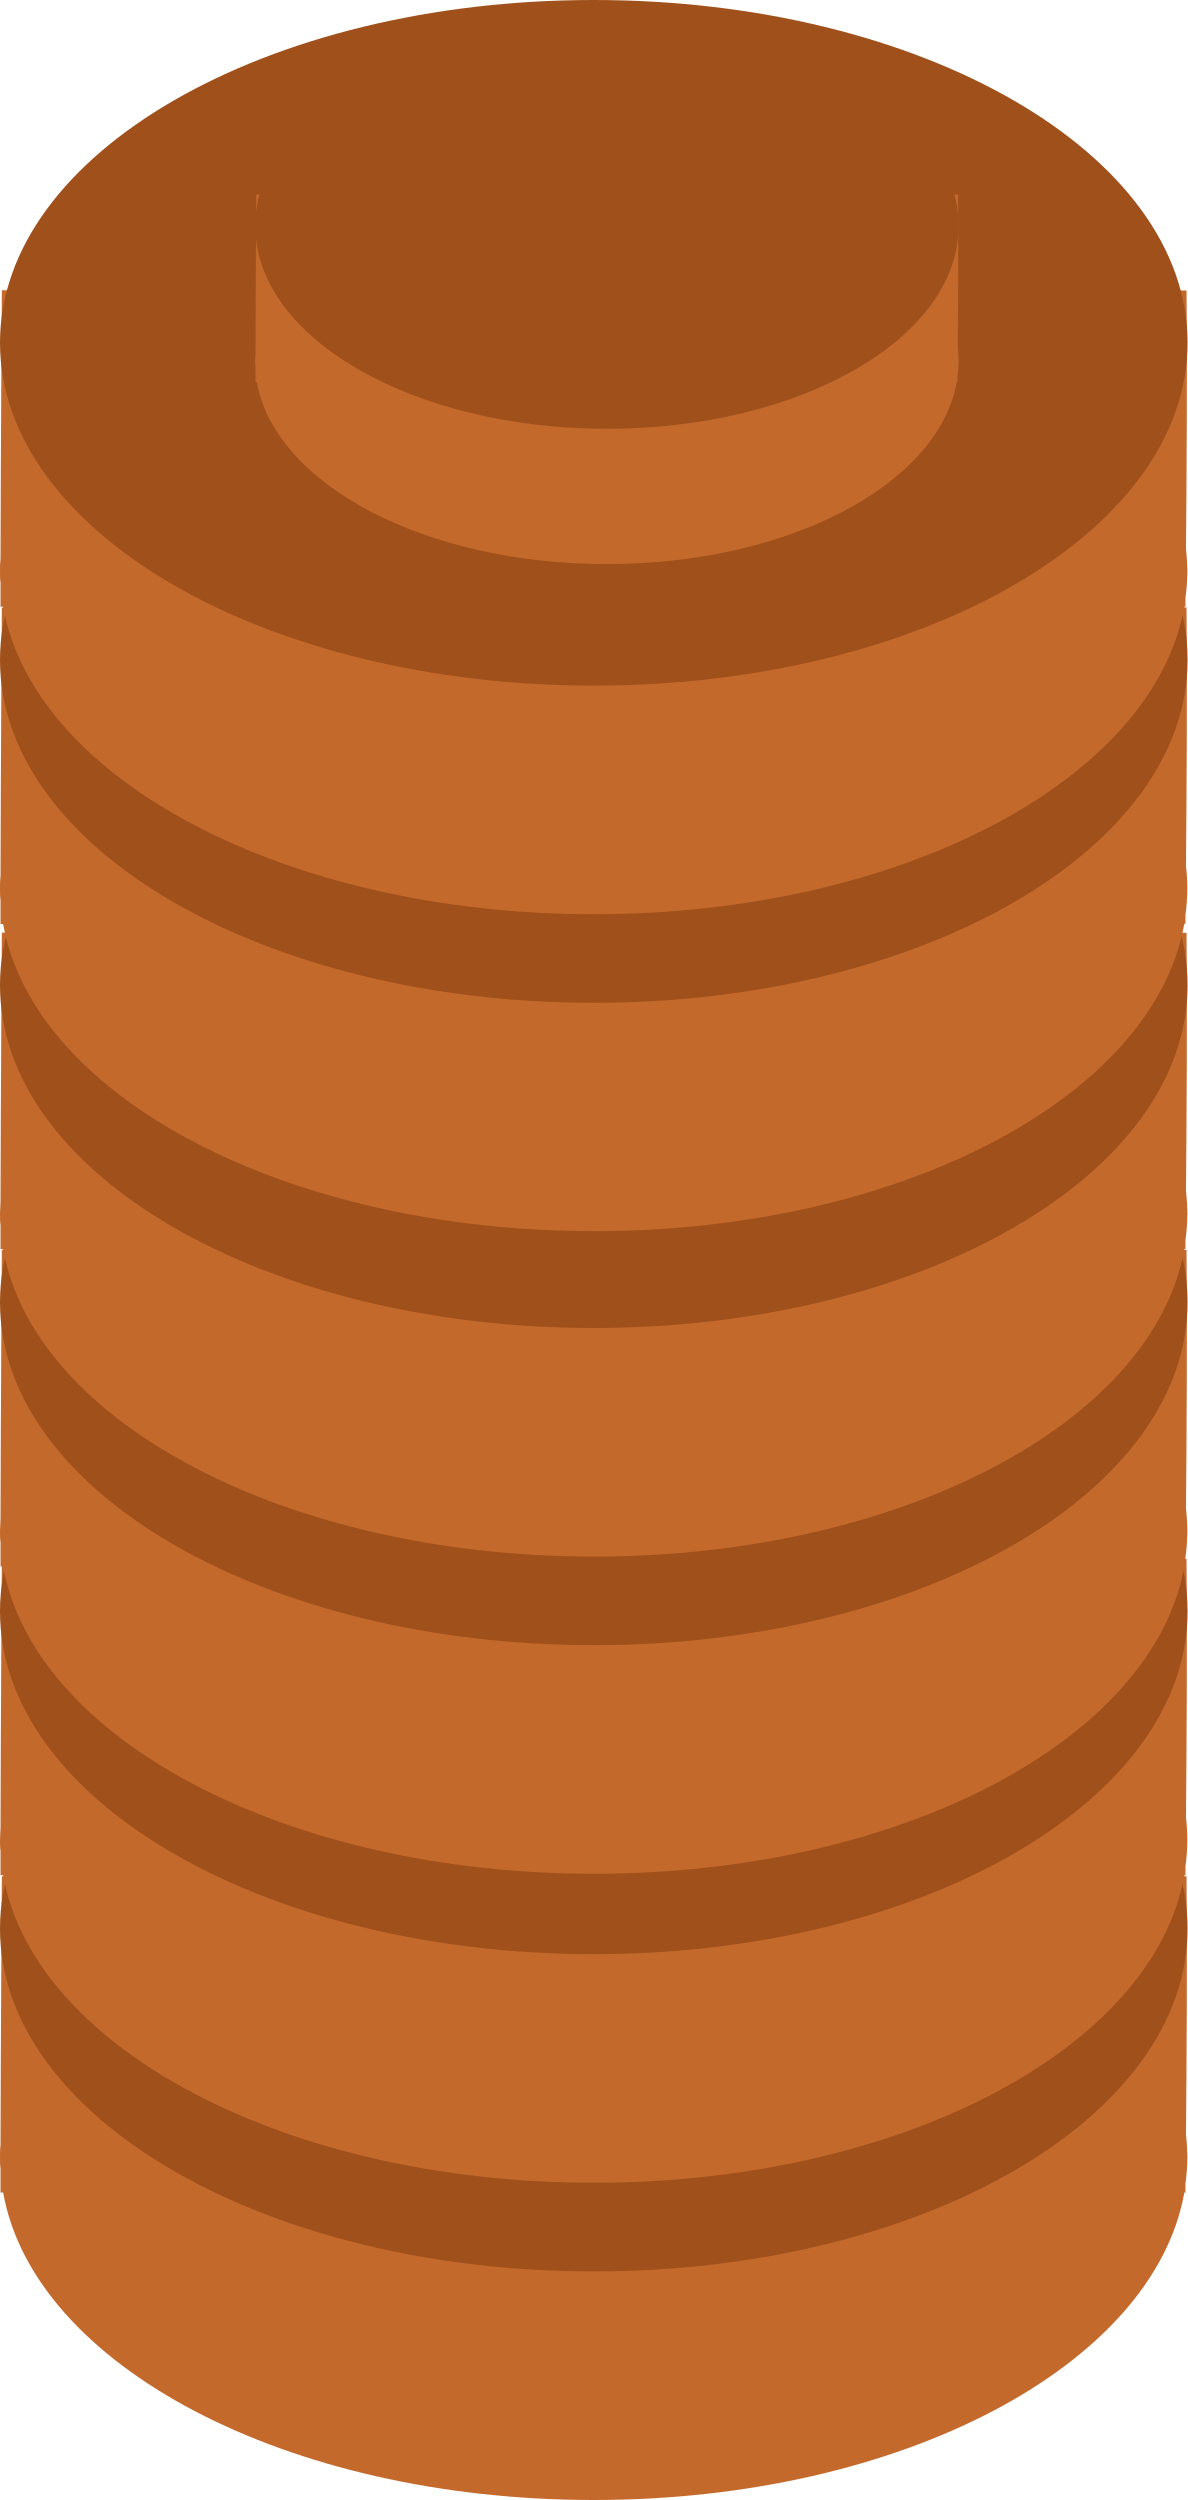
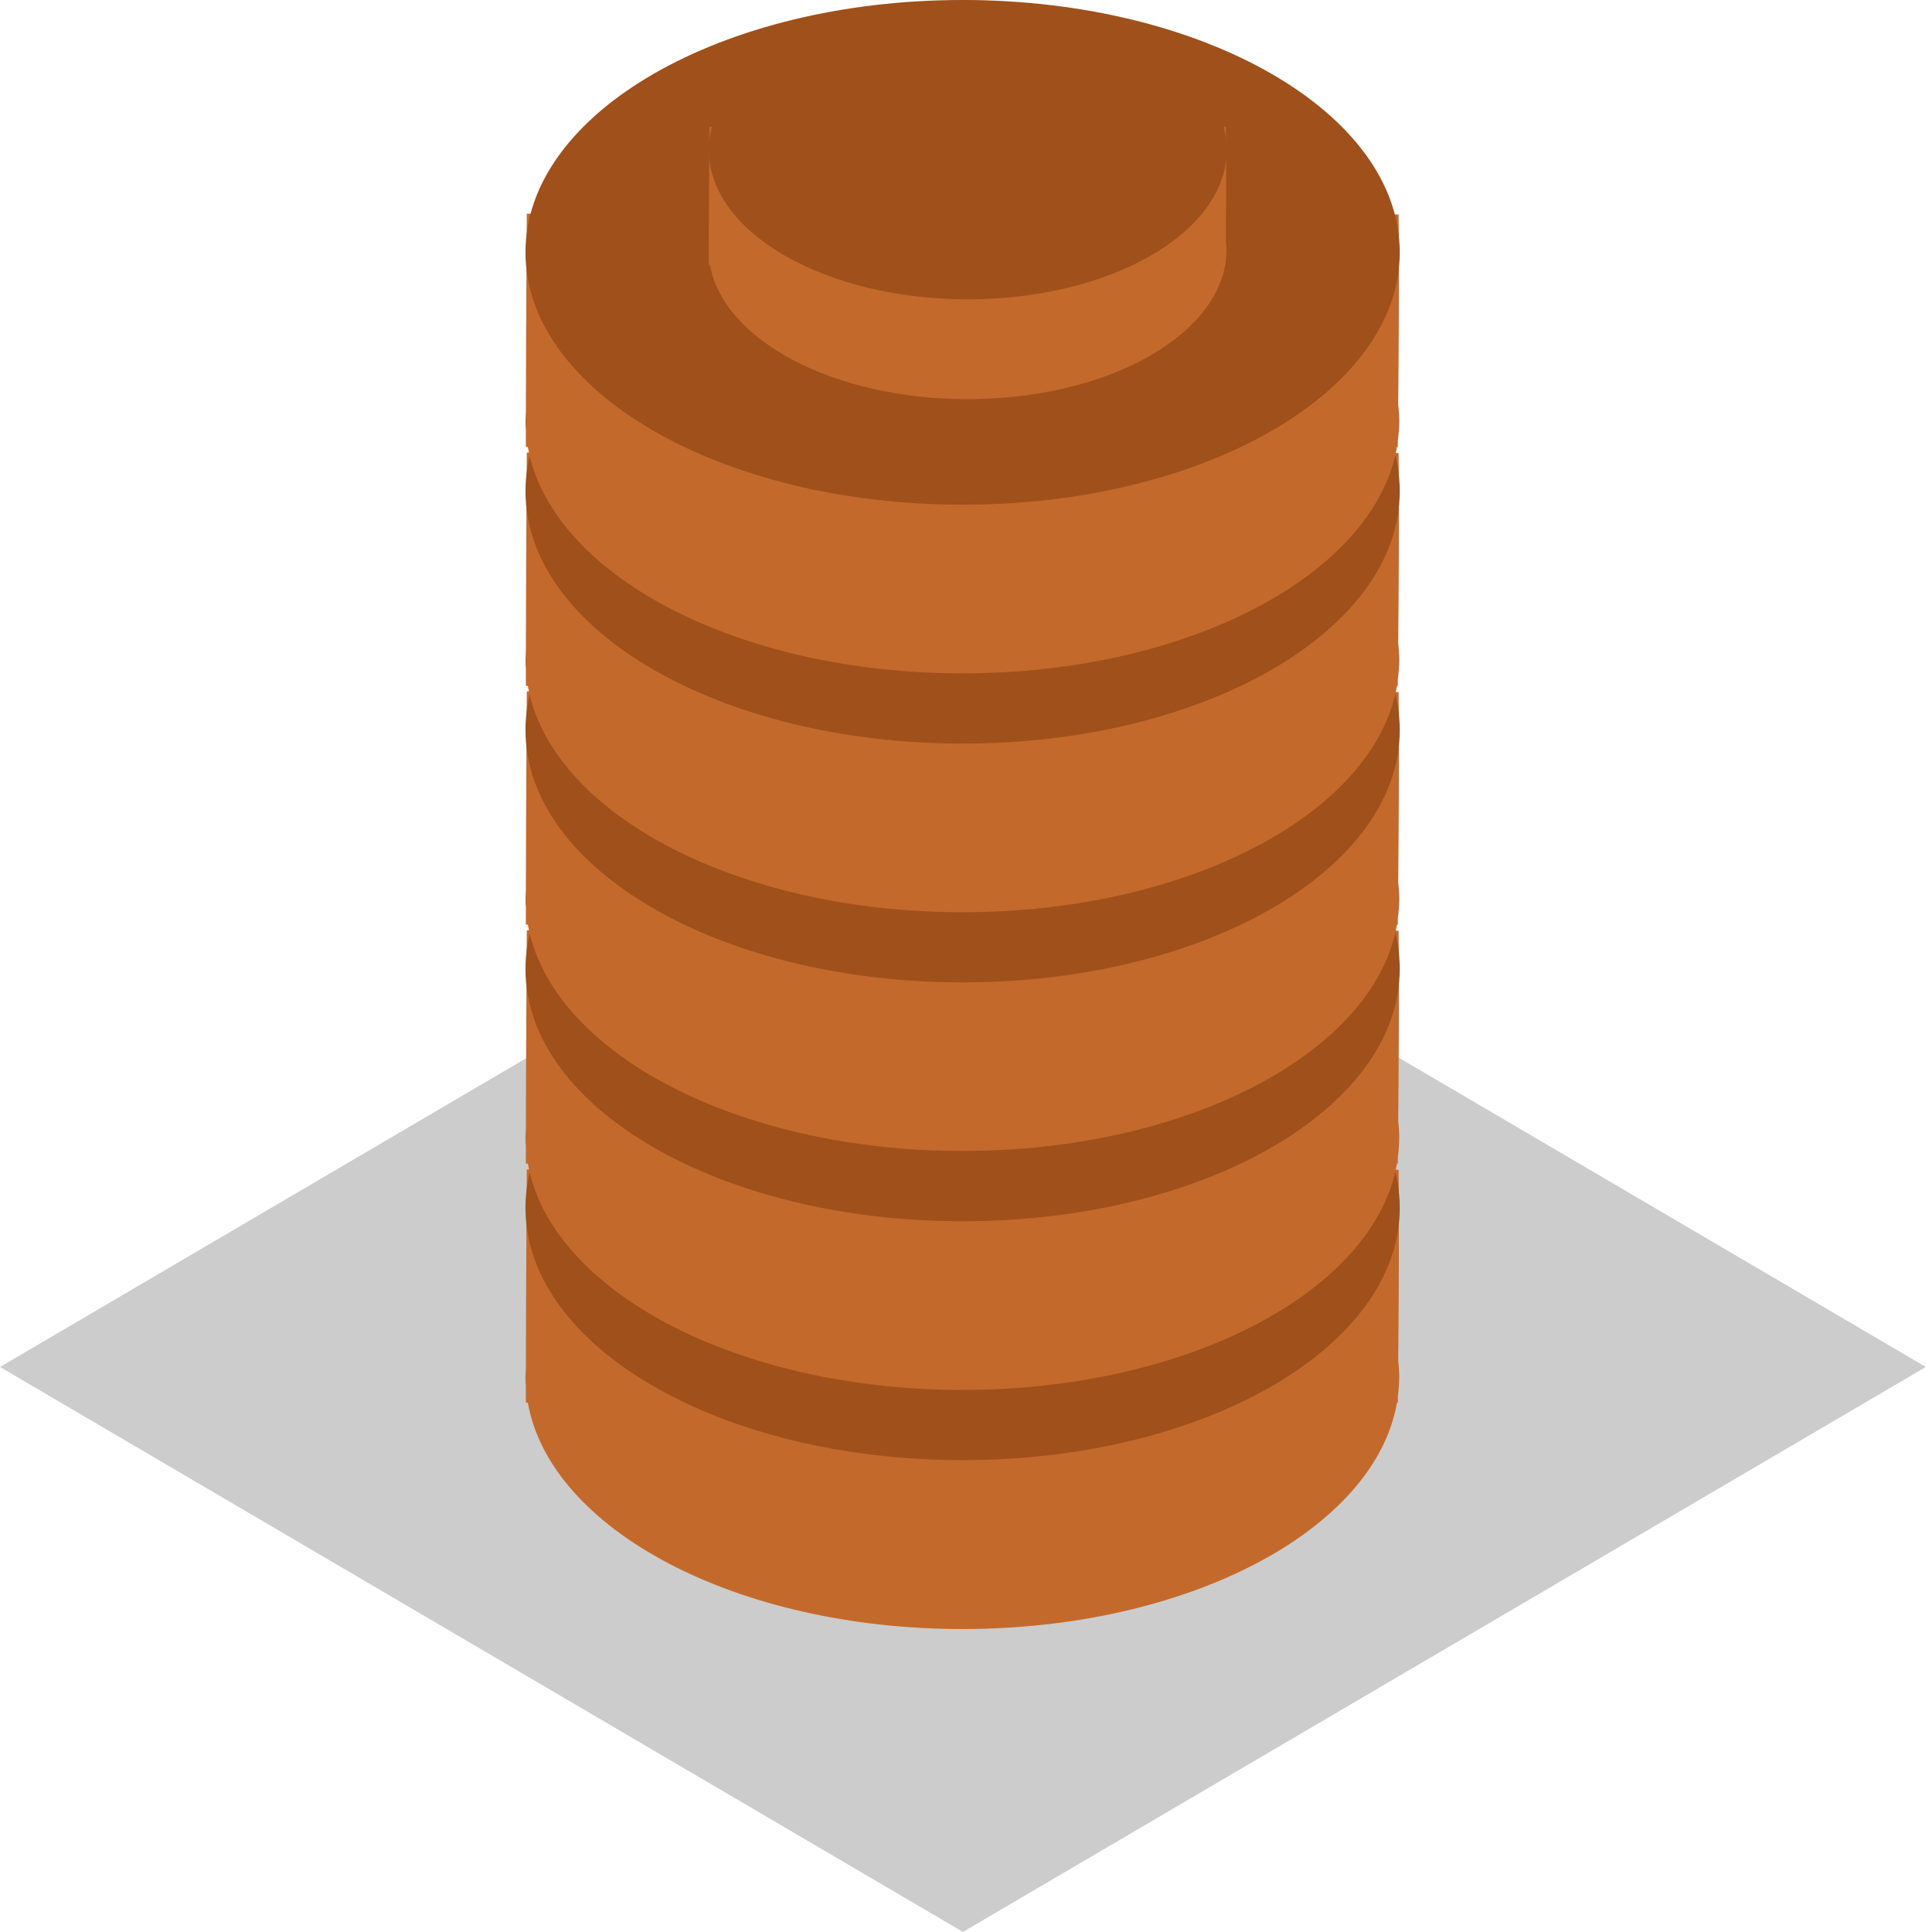
- <svg xmlns="http://www.w3.org/2000/svg" viewBox="0 0 180.37 379.73">
+ <svg xmlns="http://www.w3.org/2000/svg" viewBox="0 0 301.34 302.33">
  <defs>
-     <style>.a{fill:#c4692c;}.b{fill:#a0501a;}</style>
+     <style>.a{fill:#ccc;}.b{fill:#c4692c;}.c{fill:#a0501a;}</style>
  </defs>
-   <path class="a" d="M.28,285s-.16,23.88-.2,40.81C0,326.4,0,327,0,327.66s0,1.15.08,1.73c0,1.28,0,2.5,0,3.64H.48c4.65,26.23,43,46.7,89.71,46.7s85.05-20.47,89.7-46.7h.17s0-.48,0-1.34a31.72,31.72,0,0,0,.29-4,32.72,32.72,0,0,0-.21-3.43c.09-10.27.21-27.38.08-39.27" />
-   <ellipse class="b" cx="90.19" cy="292.94" rx="90.19" ry="52.07" />
-   <path class="a" d="M.28,236.77s-.16,23.88-.2,40.81c0,.63-.08,1.26-.08,1.89s0,1.16.08,1.73c0,1.28,0,2.5,0,3.64H.48c4.65,26.24,43,46.7,89.71,46.7s85.05-20.46,89.7-46.7h.17s0-.47,0-1.34a31.72,31.72,0,0,0,.29-4,32.37,32.37,0,0,0-.21-3.42c.09-10.28.21-27.38.08-39.28" />
-   <ellipse class="b" cx="90.19" cy="244.75" rx="90.19" ry="52.07" />
-   <path class="a" d="M.28,189.85s-.16,23.87-.2,40.81c0,.63-.08,1.25-.08,1.89s0,1.15.08,1.73c0,1.27,0,2.5,0,3.64H.48c4.65,26.23,43,46.69,89.71,46.69s85.05-20.46,89.7-46.69h.17s0-.48,0-1.35a31.7,31.7,0,0,0,.29-4,32.39,32.39,0,0,0-.21-3.43c.09-10.28.21-27.38.08-39.27" />
-   <ellipse class="b" cx="90.19" cy="197.82" rx="90.19" ry="52.07" />
-   <path class="a" d="M.28,141.66s-.16,23.88-.2,40.81c0,.63-.08,1.26-.08,1.89s0,1.15.08,1.73c0,1.28,0,2.5,0,3.64H.48c4.65,26.23,43,46.7,89.71,46.7s85.05-20.47,89.7-46.7h.17s0-.48,0-1.34a31.72,31.72,0,0,0,.29-4,32.72,32.72,0,0,0-.21-3.43c.09-10.27.21-27.38.08-39.27" />
-   <ellipse class="b" cx="90.19" cy="149.64" rx="90.19" ry="52.07" />
-   <path class="a" d="M.28,92.28s-.16,23.87-.2,40.81C0,133.71,0,134.34,0,135s0,1.15.08,1.73c0,1.27,0,2.5,0,3.64H.48C5.13,166.58,43.52,187,90.19,187s85.05-20.46,89.7-46.69h.17s0-.48,0-1.35a31.7,31.7,0,0,0,.29-4,32.39,32.39,0,0,0-.21-3.43c.09-10.28.21-27.38.08-39.27" />
-   <ellipse class="b" cx="90.19" cy="100.25" rx="90.19" ry="52.07" />
-   <path class="a" d="M.28,44.09S.12,68,.08,84.9C0,85.53,0,86.16,0,86.79s0,1.15.08,1.73c0,1.28,0,2.5,0,3.64H.48c4.65,26.23,43,46.7,89.71,46.7s85.05-20.47,89.7-46.7h.17s0-.48,0-1.34a31.72,31.72,0,0,0,.29-4,32.72,32.72,0,0,0-.21-3.43c.09-10.27.21-27.38.08-39.27" />
-   <ellipse class="b" cx="90.19" cy="52.07" rx="90.19" ry="52.07" />
-   <path class="a" d="M38.92,29.57s-.09,14.14-.11,24.17c0,.38-.05.75-.05,1.12s0,.69.05,1c0,.76,0,1.48,0,2.15H39c2.76,15.54,25.5,27.67,53.15,27.67S142.57,73.58,145.33,58h.1s0-.28,0-.79a18.93,18.93,0,0,0,.17-2.39,17.29,17.29,0,0,0-.13-2c.06-6.08.13-16.22.05-23.26" />
-   <ellipse class="b" cx="92.19" cy="34.29" rx="53.42" ry="30.84" />
+   <polygon class="a" points="150.67 125.5 0 213.91 150.67 302.32 301.34 213.91 150.67 125.5" />
+   <path class="b" d="M82.43,183s-.12,18.11-.15,31c0,.48-.06.95-.06,1.43s0,.88.06,1.31c0,1,0,1.9,0,2.76h.31c3.53,19.9,32.65,35.42,68,35.42s64.51-15.52,68-35.42h.13s0-.36,0-1a22.27,22.27,0,0,0,.22-3.06,22.54,22.54,0,0,0-.16-2.6c.08-7.79.17-20.76.06-29.78" />
+   <ellipse class="c" cx="150.62" cy="189" rx="68.4" ry="39.49" />
+   <path class="b" d="M82.43,145.57s-.12,18.11-.15,31c0,.48-.06,1-.06,1.44s0,.87.06,1.31c0,1,0,1.89,0,2.76h.31c3.53,19.9,32.65,35.42,68,35.42s64.51-15.52,68-35.42h.13s0-.36,0-1a21.23,21.23,0,0,0,.06-5.65c.08-7.8.17-20.77.06-29.79" />
+   <ellipse class="c" cx="150.62" cy="151.62" rx="68.4" ry="39.49" />
+   <path class="b" d="M82.43,108.19s-.12,18.11-.15,31c0,.47-.06.95-.06,1.43s0,.88.06,1.31c0,1,0,1.9,0,2.76h.31c3.53,19.9,32.65,35.42,68,35.42s64.51-15.52,68-35.42h.13s0-.36,0-1a22.12,22.12,0,0,0,.22-3,22.54,22.54,0,0,0-.16-2.6c.08-7.79.17-20.77.06-29.79" />
+   <ellipse class="c" cx="150.62" cy="114.24" rx="68.4" ry="39.49" />
+   <path class="b" d="M82.43,70.82s-.12,18.11-.15,31c0,.48-.06,1-.06,1.43s0,.88.06,1.32c0,1,0,1.89,0,2.76h.31c3.53,19.89,32.65,35.42,68,35.42s64.51-15.53,68-35.42h.13s0-.37,0-1a22.27,22.27,0,0,0,.22-3.06,22.54,22.54,0,0,0-.16-2.6c.08-7.79.17-20.76.06-29.78" />
+   <ellipse class="c" cx="150.62" cy="76.87" rx="68.4" ry="39.49" />
+   <path class="b" d="M82.43,33.44s-.12,18.11-.15,31c0,.48-.06,1-.06,1.44s0,.87.06,1.31c0,1,0,1.9,0,2.76h.31c3.53,19.9,32.65,35.42,68,35.42s64.51-15.52,68-35.42h.13s0-.36,0-1a22.12,22.12,0,0,0,.22-3,22.4,22.4,0,0,0-.16-2.6c.08-7.79.17-20.77.06-29.79" />
+   <ellipse class="c" cx="150.62" cy="39.49" rx="68.4" ry="39.49" />
+   <path class="b" d="M111,19.86s-.07,10.73-.09,18.34c0,.28,0,.56,0,.85s0,.52,0,.78v1.63h.18c2.09,11.79,19.34,21,40.31,21s38.21-9.19,40.31-21h.07s0-.21,0-.6a13.65,13.65,0,0,0,.13-1.81,13.13,13.13,0,0,0-.1-1.54c.05-4.62.1-12.3,0-17.65" />
+   <ellipse class="c" cx="151.43" cy="23.45" rx="40.52" ry="23.39" />
</svg>
